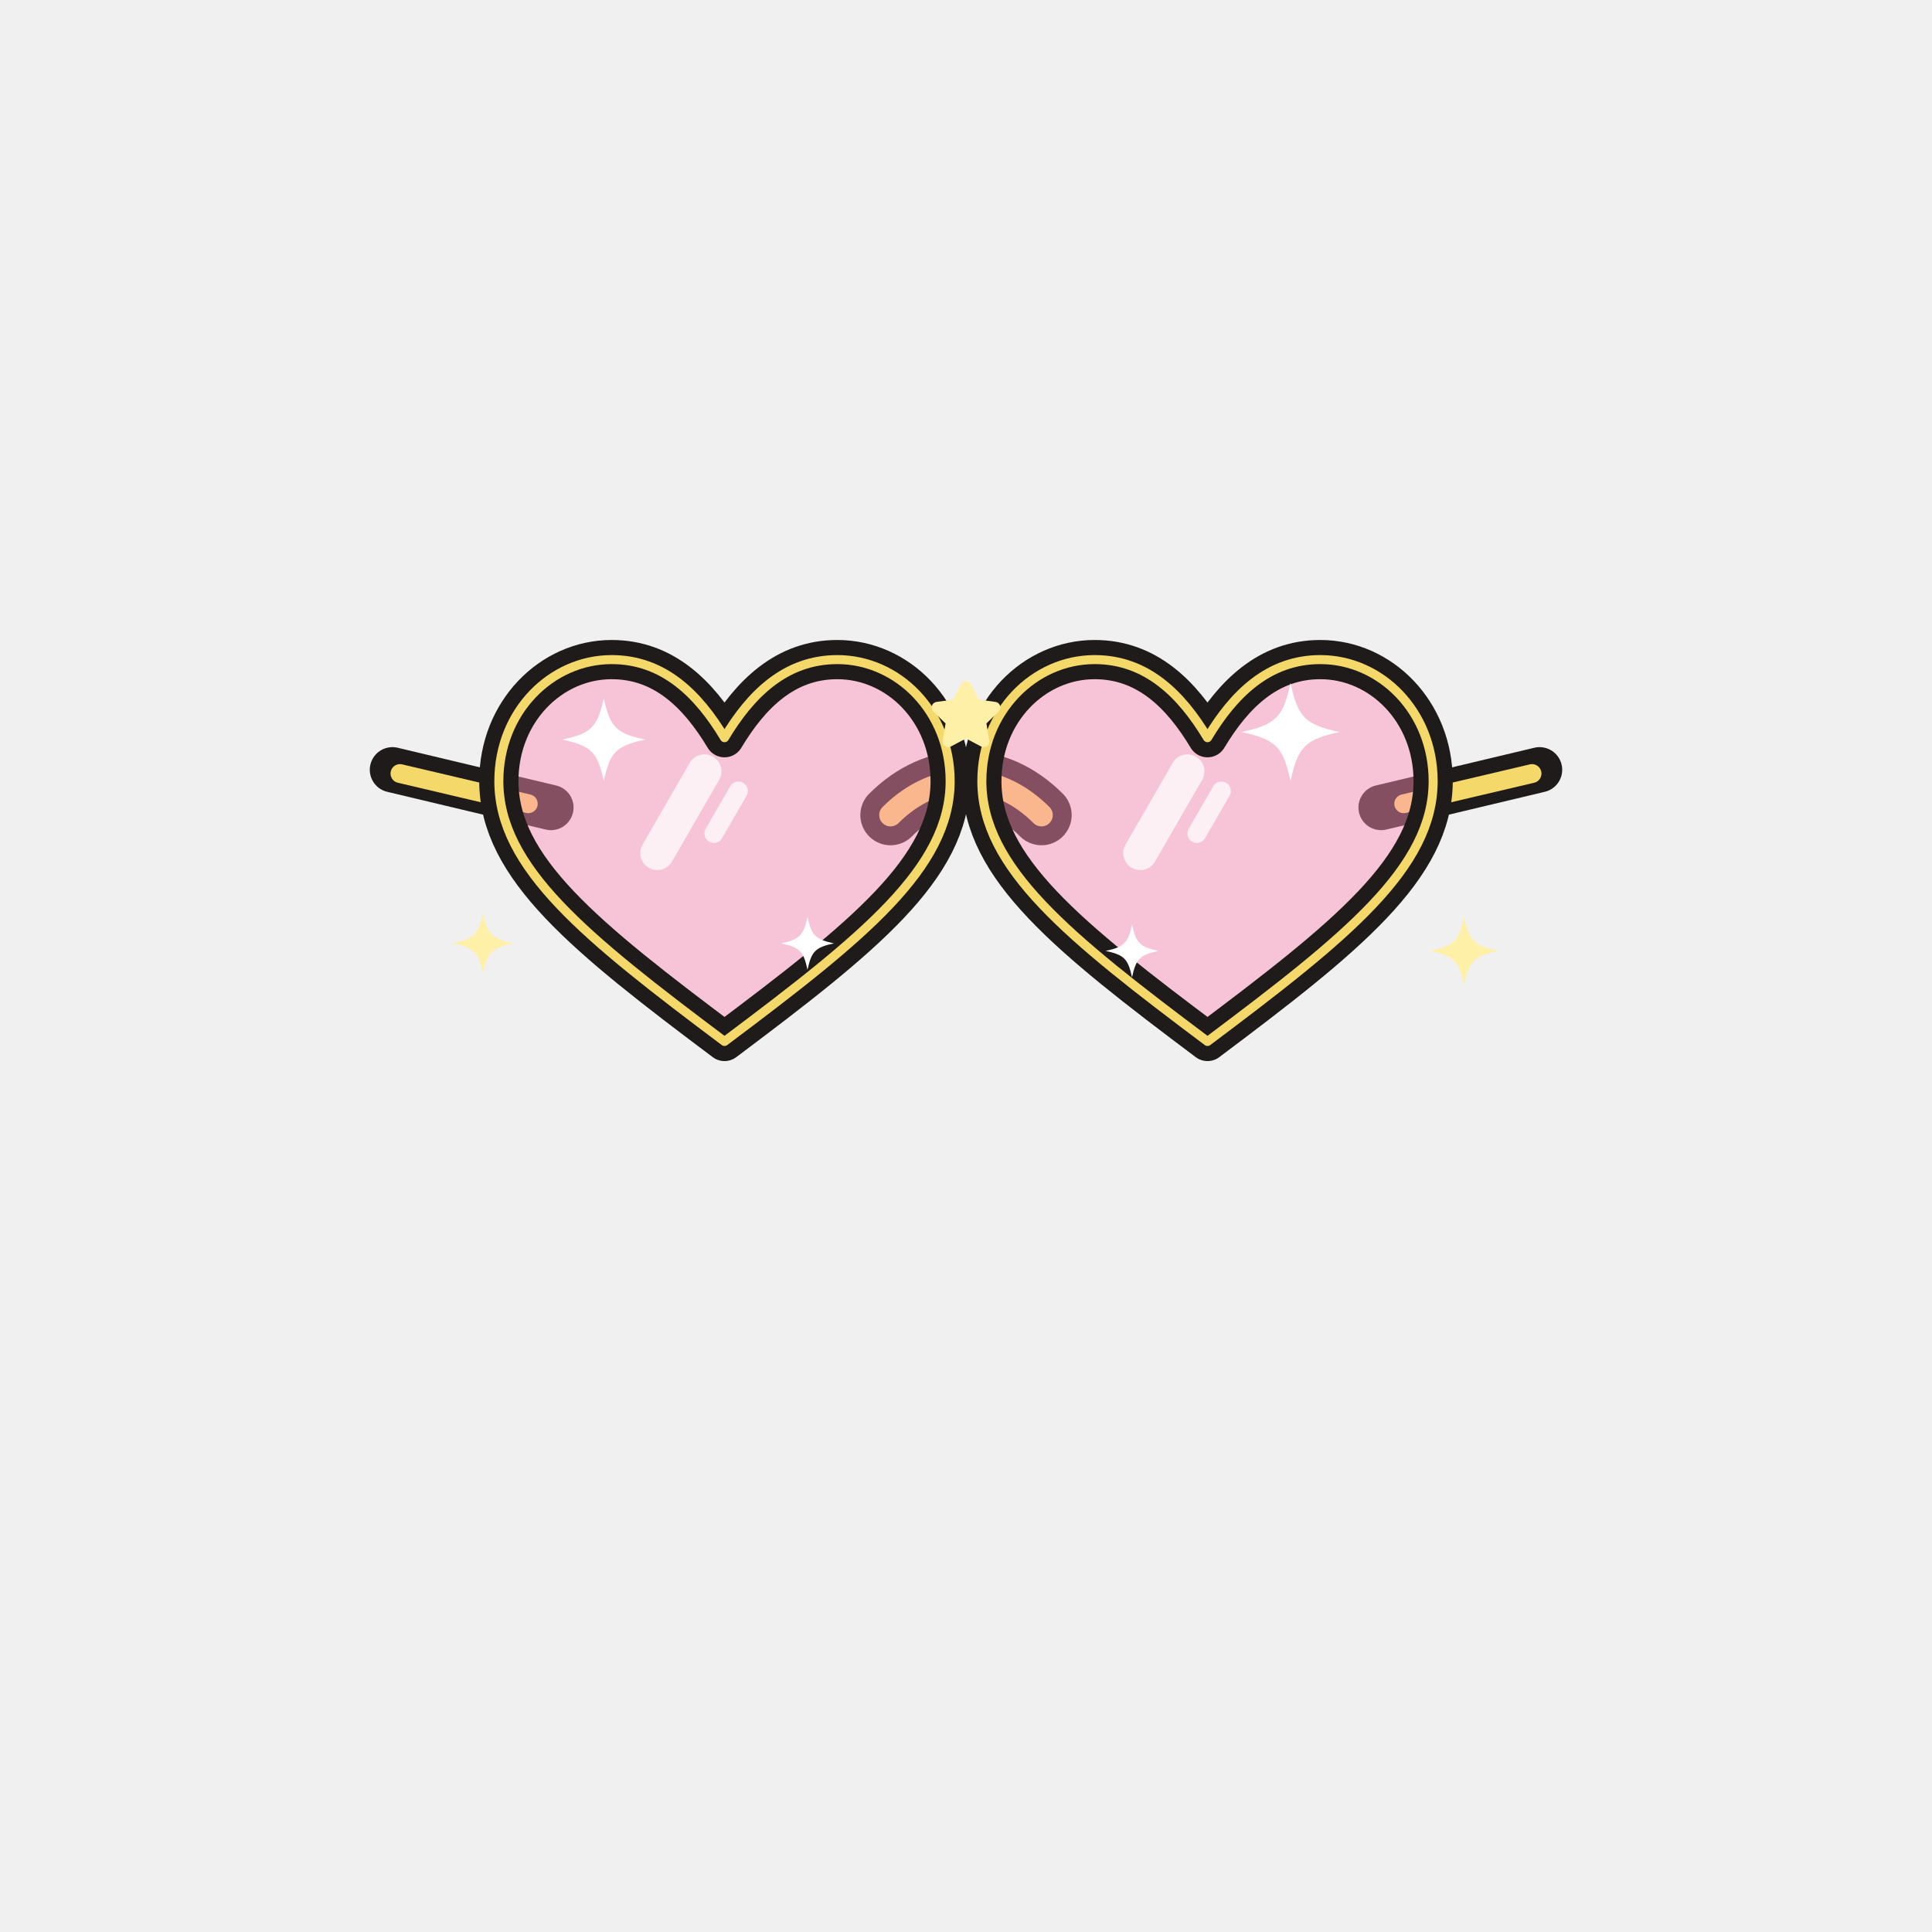
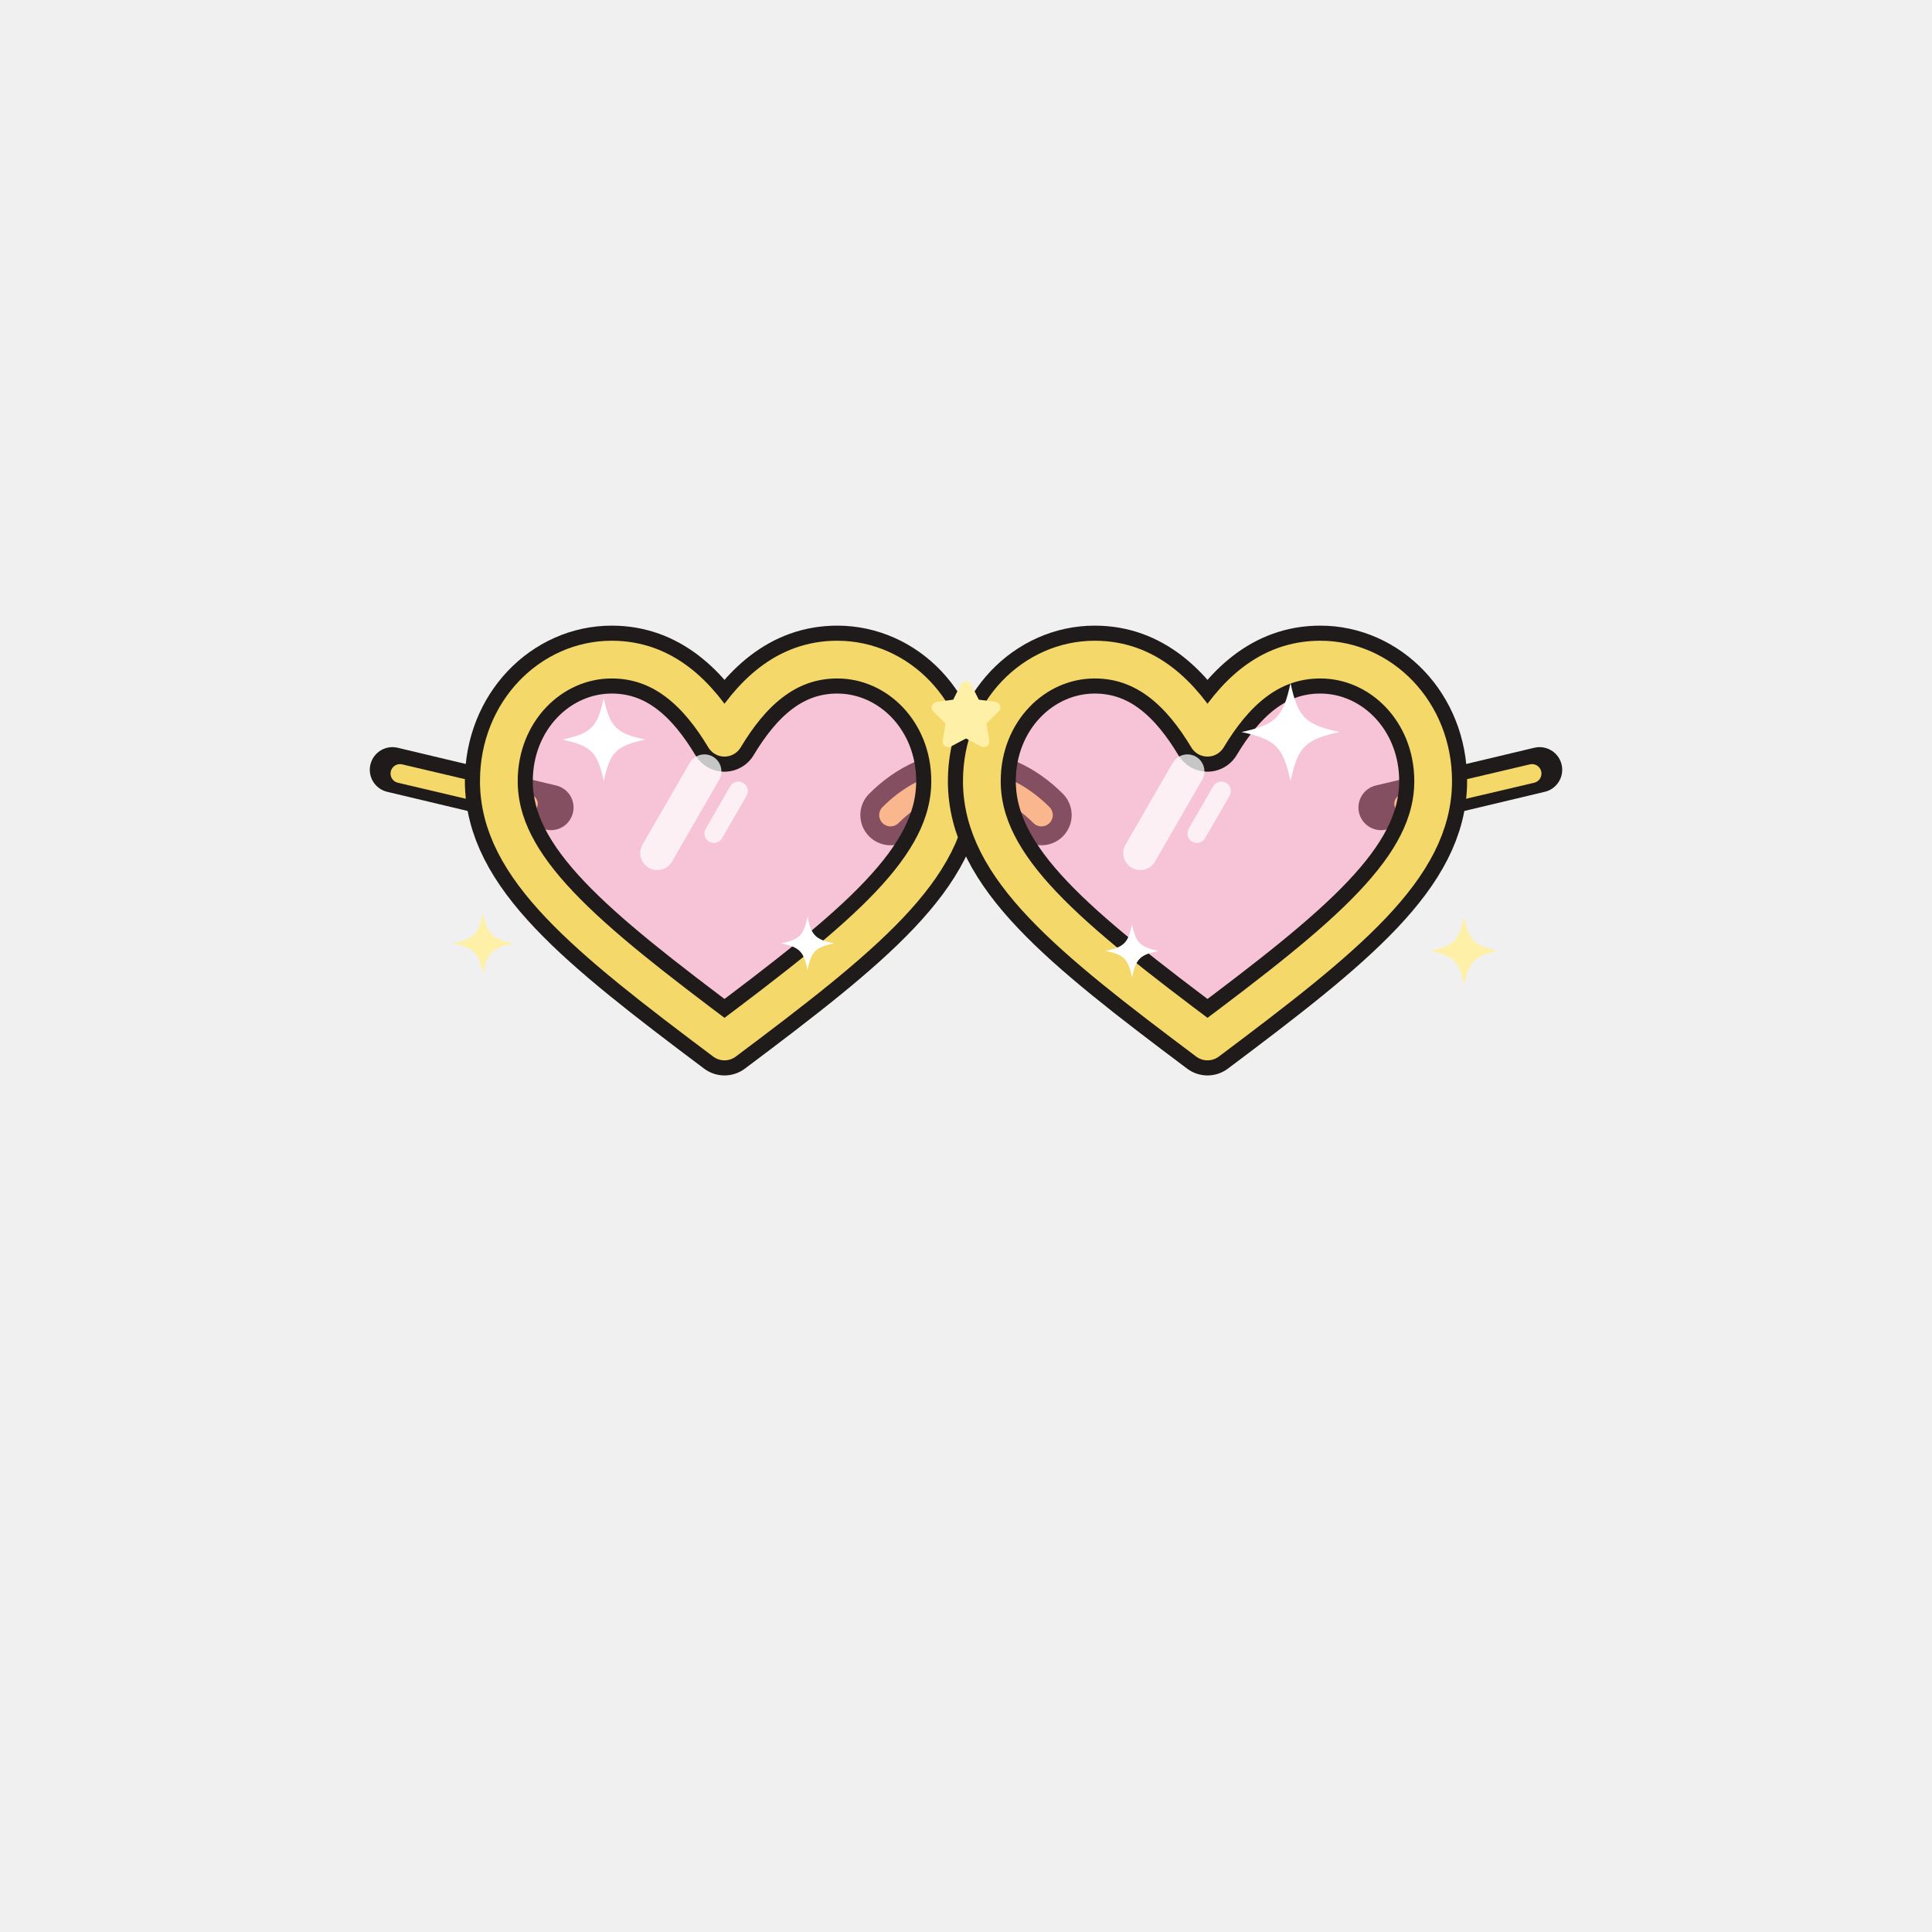
<svg xmlns="http://www.w3.org/2000/svg" viewBox="0 0 512 512" width="512" height="512">
  <g stroke-linejoin="round" stroke-linecap="round">
    <path fill="none" stroke="#1F1B1A" stroke-width="12" d="M146 214 L104 204 M366 214 L408 204" />
    <path fill="none" stroke="#F5D86A" stroke-width="5" d="M140 213 L106 205 M372 213 L406 205" />
    <path fill="none" stroke="#1F1B1A" stroke-width="16" d="M236 216 C248 204 264 204 276 216" />
    <path fill="none" stroke="#F5D86A" stroke-width="6" d="M236 216 C248 204 264 204 276 216" />
    <g transform="translate(192 230) scale(4.6)">
      <path d="M0 10 C-8 4 -13 0 -13 -5 C-13 -9 -10 -12 -6.5 -12 C-3.5 -12 -1.5 -10 0 -7.5 C1.5 -10 3.5 -12 6.5 -12 C10 -12 13 -9 13 -5 C13 0 8 4 0 10 Z" fill="#FF8FB8" fill-opacity="0.45" />
-       <path d="M0 10 C-8 4 -13 0 -13 -5 C-13 -9 -10 -12 -6.5 -12 C-3.5 -12 -1.5 -10 0 -7.5 C1.5 -10 3.5 -12 6.5 -12 C10 -12 13 -9 13 -5 C13 0 8 4 0 10 Z" fill="none" stroke="#1F1B1A" stroke-width="2.259" />
-       <path d="M0 10 C-8 4 -13 0 -13 -5 C-13 -9 -10 -12 -6.5 -12 C-3.5 -12 -1.5 -10 0 -7.5 C1.5 -10 3.5 -12 6.5 -12 C10 -12 13 -9 13 -5 C13 0 8 4 0 10 Z" fill="none" stroke="#F5D86A" stroke-width="0.52" />
+       <path d="M0 10 C-8 4 -13 0 -13 -5 C-13 -9 -10 -12 -6.5 -12 C-3.5 -12 -1.5 -10 0 -7.5 C1.5 -10 3.5 -12 6.5 -12 C10 -12 13 -9 13 -5 C13 0 8 4 0 10 Z" fill="none" stroke="#1F1B1A" stroke-width="3.913" />
+       <path d="M0 10 C-8 4 -13 0 -13 -5 C-13 -9 -10 -12 -6.5 -12 C-3.5 -12 -1.5 -10 0 -7.5 C1.5 -10 3.5 -12 6.5 -12 C10 -12 13 -9 13 -5 C13 0 8 4 0 10 Z" fill="none" stroke="#F5D86A" stroke-width="2.174" />
    </g>
    <g transform="translate(320 230) scale(4.6)">
      <path d="M0 10 C-8 4 -13 0 -13 -5 C-13 -9 -10 -12 -6.5 -12 C-3.5 -12 -1.5 -10 0 -7.5 C1.5 -10 3.5 -12 6.5 -12 C10 -12 13 -9 13 -5 C13 0 8 4 0 10 Z" fill="#FF8FB8" fill-opacity="0.45" />
-       <path d="M0 10 C-8 4 -13 0 -13 -5 C-13 -9 -10 -12 -6.5 -12 C-3.5 -12 -1.5 -10 0 -7.5 C1.5 -10 3.5 -12 6.5 -12 C10 -12 13 -9 13 -5 C13 0 8 4 0 10 Z" fill="none" stroke="#1F1B1A" stroke-width="2.259" />
-       <path d="M0 10 C-8 4 -13 0 -13 -5 C-13 -9 -10 -12 -6.5 -12 C-3.5 -12 -1.5 -10 0 -7.5 C1.5 -10 3.5 -12 6.5 -12 C10 -12 13 -9 13 -5 C13 0 8 4 0 10 Z" fill="none" stroke="#F5D86A" stroke-width="0.52" />
+       <path d="M0 10 C-8 4 -13 0 -13 -5 C-13 -9 -10 -12 -6.5 -12 C-3.5 -12 -1.5 -10 0 -7.5 C1.5 -10 3.5 -12 6.5 -12 C10 -12 13 -9 13 -5 C13 0 8 4 0 10 Z" fill="none" stroke="#1F1B1A" stroke-width="3.913" />
+       <path d="M0 10 C-8 4 -13 0 -13 -5 C-13 -9 -10 -12 -6.5 -12 C-3.5 -12 -1.5 -10 0 -7.5 C1.5 -10 3.5 -12 6.5 -12 C10 -12 13 -9 13 -5 C13 0 8 4 0 10 Z" fill="none" stroke="#F5D86A" stroke-width="2.174" />
    </g>
    <path transform="translate(160 196) scale(1.1)" fill="#FFFFFF" d="M0 -10 C1.5 -3 3 -1.5 10 0 C3 1.5 1.5 3 0 10 C-1.5 3 -3 1.5 -10 0 C-3 -1.5 -1.5 -3 0 -10 Z" />
    <path transform="translate(342 194) scale(1.3)" fill="#FFFFFF" d="M0 -10 C1.5 -3 3 -1.5 10 0 C3 1.5 1.5 3 0 10 C-1.5 3 -3 1.5 -10 0 C-3 -1.5 -1.5 -3 0 -10 Z" />
    <path transform="translate(214 250) scale(0.7)" fill="#FFFFFF" d="M0 -10 C1.5 -3 3 -1.5 10 0 C3 1.5 1.5 3 0 10 C-1.5 3 -3 1.5 -10 0 C-3 -1.5 -1.5 -3 0 -10 Z" />
    <path transform="translate(300 252) scale(0.7)" fill="#FFFFFF" d="M0 -10 C1.5 -3 3 -1.5 10 0 C3 1.5 1.5 3 0 10 C-1.5 3 -3 1.5 -10 0 C-3 -1.5 -1.5 -3 0 -10 Z" />
    <path transform="translate(128 250) scale(0.8)" fill="#FFF0A8" d="M0 -10 C1.5 -3 3 -1.5 10 0 C3 1.5 1.5 3 0 10 C-1.5 3 -3 1.5 -10 0 C-3 -1.5 -1.5 -3 0 -10 Z" />
    <path transform="translate(388 252) scale(0.9)" fill="#FFF0A8" d="M0 -10 C1.5 -3 3 -1.5 10 0 C3 1.5 1.5 3 0 10 C-1.5 3 -3 1.5 -10 0 C-3 -1.5 -1.5 -3 0 -10 Z" />
    <g fill="#FFFFFF" fill-opacity="0.75" stroke="none">
      <rect x="176" y="198" width="9" height="34" rx="4.5" transform="rotate(30 180 215)" />
      <rect x="190" y="206" width="5" height="18" rx="2.5" transform="rotate(30 192 215)" />
      <rect x="304" y="198" width="9" height="34" rx="4.5" transform="rotate(30 308 215)" />
      <rect x="318" y="206" width="5" height="18" rx="2.5" transform="rotate(30 320 215)" />
    </g>
    <path d="M256.0 182.0 L258.4 186.8 L263.6 187.5 L259.8 191.2 L260.7 196.5 L256.0 194.0 L251.3 196.5 L252.2 191.2 L248.4 187.5 L253.6 186.8 Z" fill="#FFF0A8" stroke="#FFF0A8" stroke-width="3" stroke-linejoin="round" />
  </g>
</svg>
